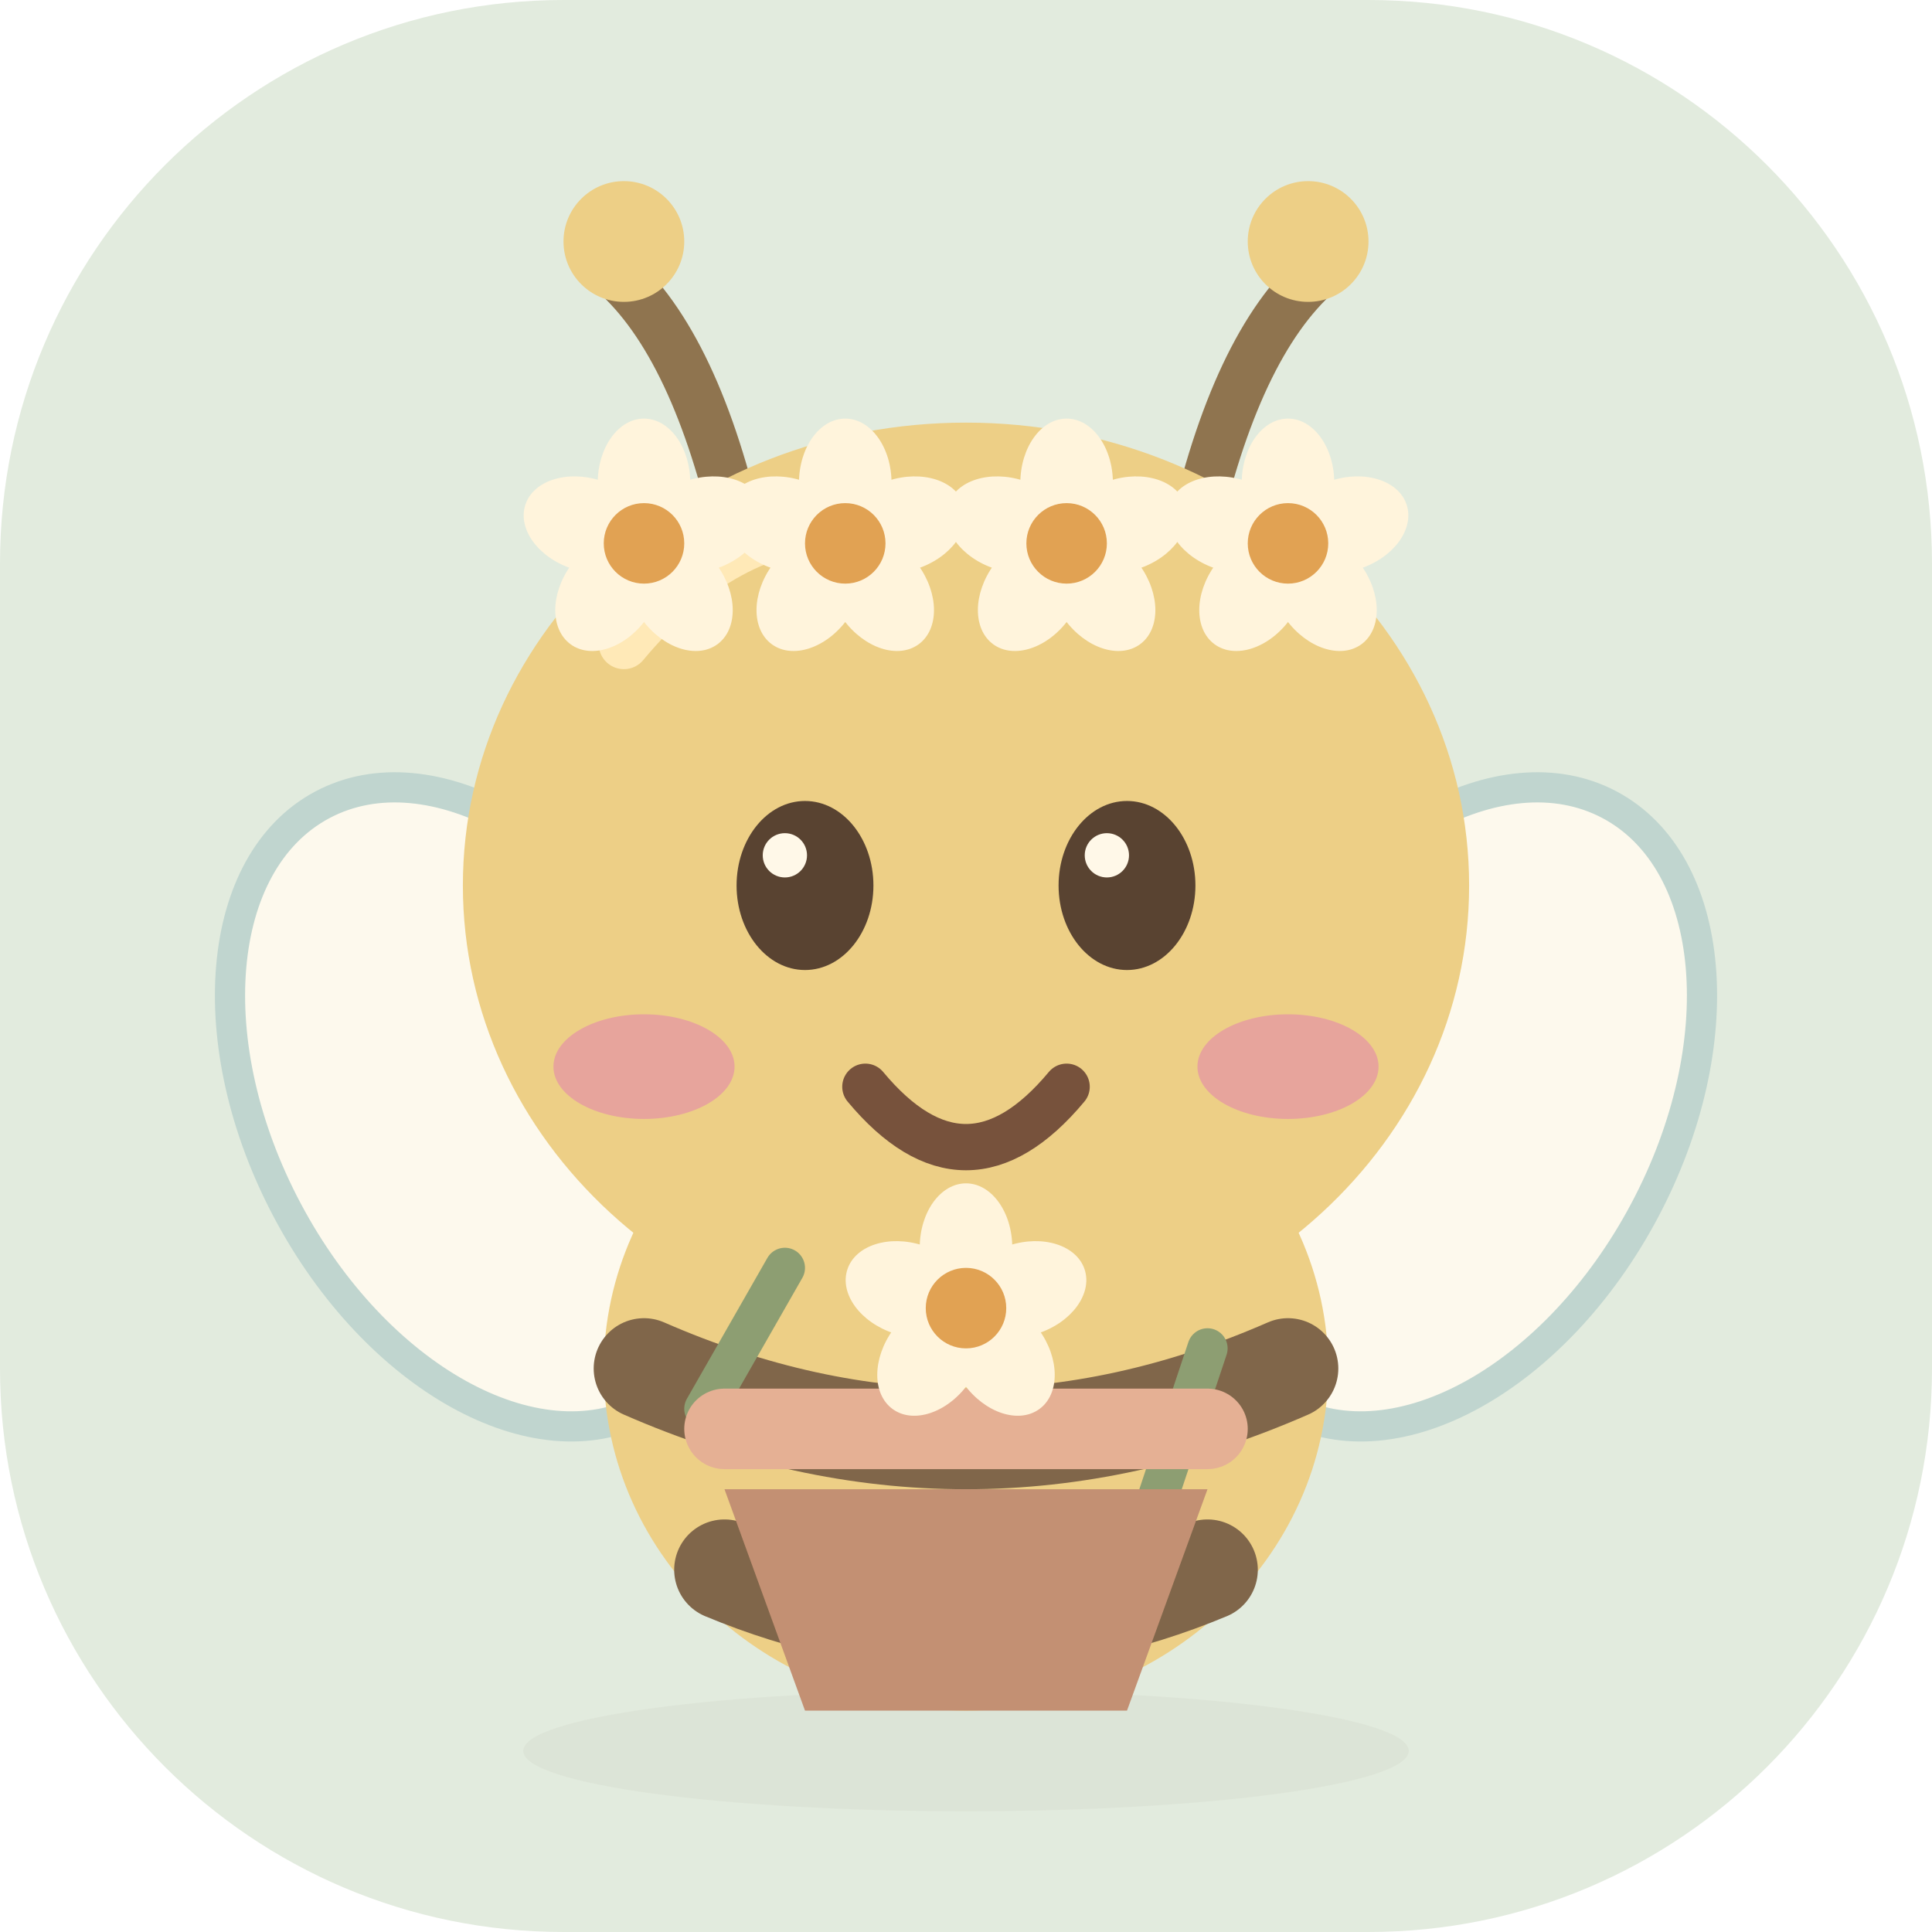
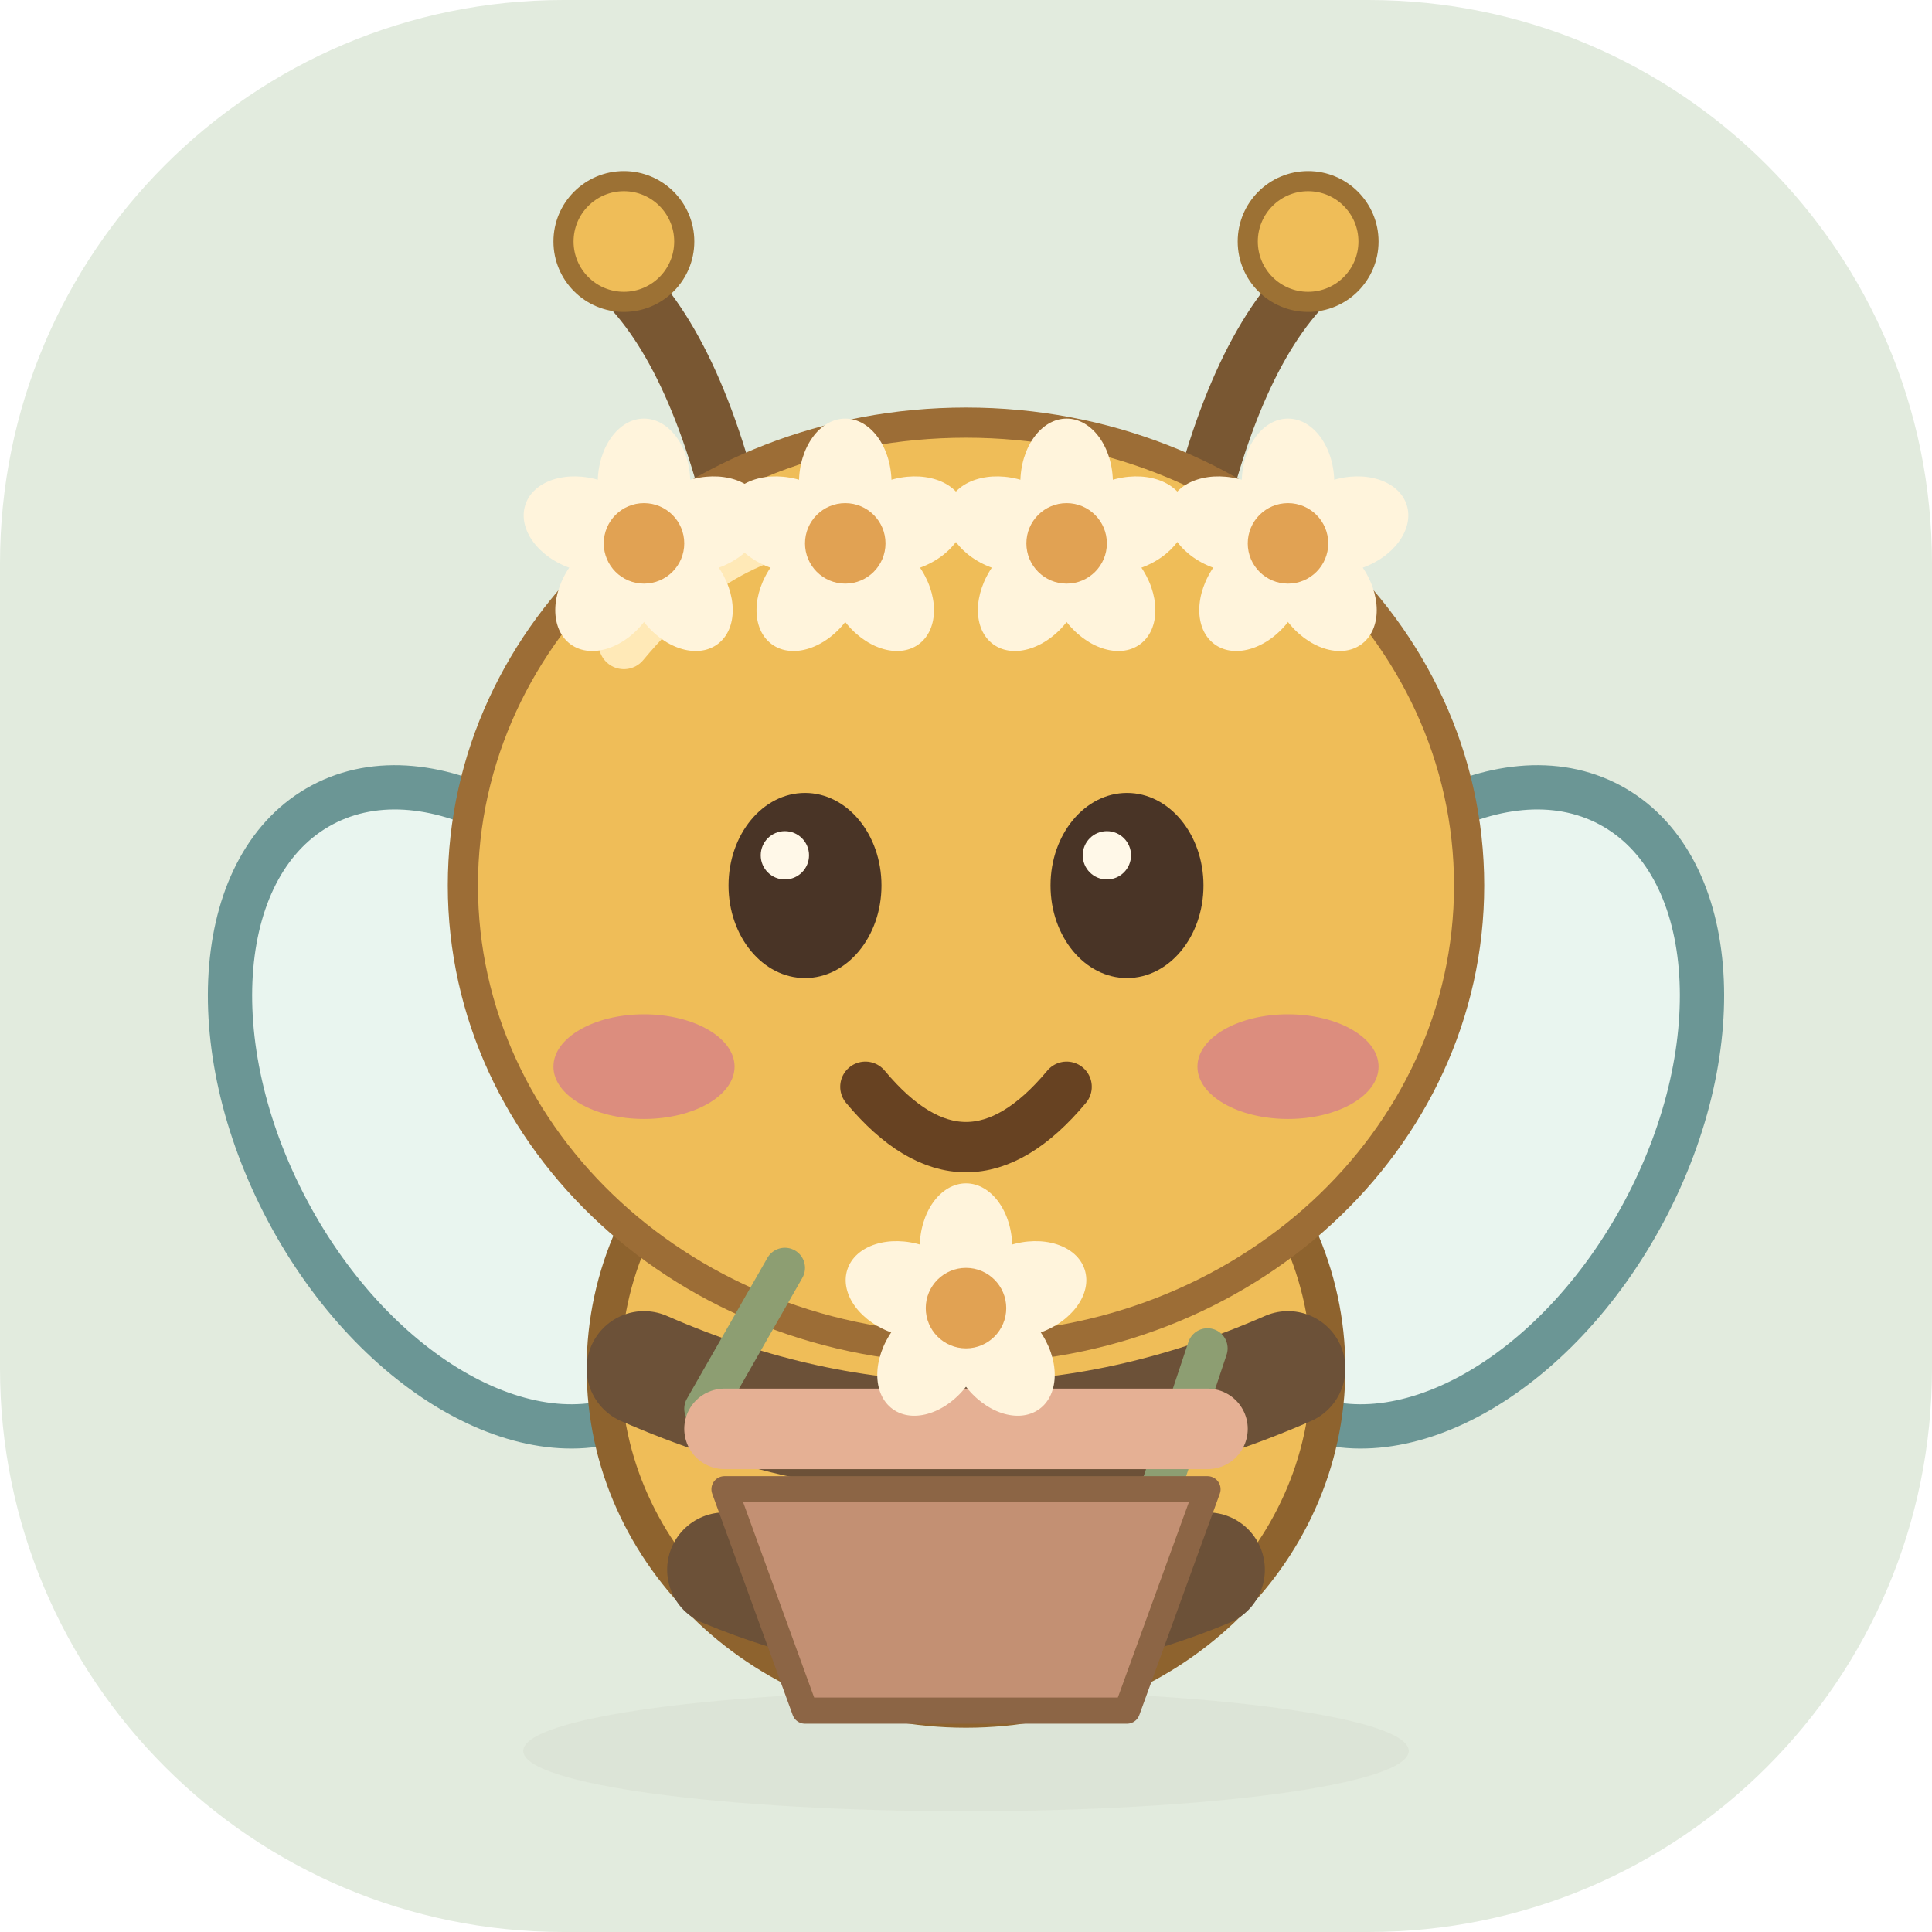
<svg xmlns="http://www.w3.org/2000/svg" viewBox="0 0 96 96">
  <rect x="0" y="0" width="96" height="96" rx="28" fill="#e2ebde" />
-   <ellipse cx="48" cy="87" rx="22" ry="3" fill="#6b58420c" />
-   <ellipse cx="24" cy="55" rx="11" ry="17" transform="rotate(-28 24 55)" fill="#fdf9ed" stroke="#c0d5cf" stroke-width="1.5" />
-   <ellipse cx="72" cy="55" rx="11" ry="17" transform="rotate(28 72 55)" fill="#fdf9ed" stroke="#c0d5cf" stroke-width="1.5" />
-   <ellipse cx="48" cy="68" rx="18" ry="17" fill="#edcf86" />
-   <path d="M32 68q16 7 32 0m-28 10q12 5 24 0" fill="none" stroke="#80664a" stroke-width="5" stroke-linecap="round" stroke-linejoin="round" />
-   <path d="M37 28q-2-10-6-14m28 14q2-10 6-14" fill="none" stroke="#8f744f" stroke-width="2.5" stroke-linecap="round" stroke-linejoin="round" />
-   <ellipse cx="31" cy="12" rx="3" ry="3" fill="#edcf86" />
-   <ellipse cx="65" cy="12" rx="3" ry="3" fill="#edcf86" />
-   <ellipse cx="48" cy="44" rx="25" ry="23" fill="#edcf86" />
+   <ellipse cx="48" cy="87" rx="22" ry="3" fill="#6b58420c" stroke="none" stroke-width="1.7" />
+   <ellipse cx="24" cy="55" rx="11" ry="17" transform="rotate(-28 24 55)" fill="#e9f5ef" stroke="#6b9695" stroke-width="2.2" />
+   <ellipse cx="72" cy="55" rx="11" ry="17" transform="rotate(28 72 55)" fill="#e9f5ef" stroke="#6b9695" stroke-width="2.2" />
+   <ellipse cx="48" cy="68" rx="18" ry="17" fill="#efbd58" stroke="#8e632e" stroke-width="1.7" />
+   <path d="M32 68q16 7 32 0m-28 10q12 5 24 0" fill="none" stroke="#6c5138" stroke-width="5.7" stroke-linecap="round" stroke-linejoin="round" />
+   <path d="M37 28q-2-10-6-14m28 14q2-10 6-14" fill="none" stroke="#795732" stroke-width="2.8" stroke-linecap="round" stroke-linejoin="round" />
+   <ellipse cx="31" cy="12" rx="3" ry="3" fill="#efbd58" stroke="#9c7134" stroke-width="1" />
+   <ellipse cx="65" cy="12" rx="3" ry="3" fill="#efbd58" stroke="#9c7134" stroke-width="1" />
+   <ellipse cx="48" cy="44" rx="25" ry="23" fill="#efbd58" stroke="#9c6d36" stroke-width="1.5" />
  <path d="M31 32q5-6 11-6" fill="none" stroke="#ffe9b7" stroke-width="2.5" stroke-linecap="round" stroke-linejoin="round" />
-   <ellipse cx="40" cy="44" rx="3.4" ry="4.2" fill="#594331" />
-   <ellipse cx="39" cy="42.5" rx="1.1" ry="1.1" fill="#fff8e8" />
-   <ellipse cx="56" cy="44" rx="3.4" ry="4.2" fill="#594331" />
-   <ellipse cx="55" cy="42.5" rx="1.1" ry="1.1" fill="#fff8e8" />
-   <ellipse cx="32" cy="53" rx="4.5" ry="2.6" fill="#e7a49c" />
-   <ellipse cx="64" cy="53" rx="4.5" ry="2.6" fill="#e7a49c" />
-   <path d="M43 54q5 6 10 0" fill="none" stroke="#77523c" stroke-width="2.3" stroke-linecap="round" stroke-linejoin="round" />
+   <ellipse cx="40" cy="44" rx="3.8" ry="4.6" fill="#493426" stroke="none" stroke-width="1.7" />
+   <ellipse cx="39" cy="42.5" rx="1.2" ry="1.2" fill="#fff8e8" stroke="none" stroke-width="1.7" />
+   <ellipse cx="56" cy="44" rx="3.8" ry="4.6" fill="#493426" stroke="none" stroke-width="1.7" />
+   <ellipse cx="55" cy="42.5" rx="1.2" ry="1.2" fill="#fff8e8" stroke="none" stroke-width="1.7" />
+   <ellipse cx="32" cy="53" rx="4.5" ry="2.6" fill="#dc8d7e" stroke="none" stroke-width="1.7" />
+   <ellipse cx="64" cy="53" rx="4.5" ry="2.6" fill="#dc8d7e" stroke="none" stroke-width="1.7" />
+   <path d="M43 54q5 6 10 0" fill="none" stroke="#674222" stroke-width="2.5" stroke-linecap="round" stroke-linejoin="round" />
  <g transform="translate(32 27)">
    <ellipse cy="-3" rx="2.3" ry="3.2" transform="rotate(0)" fill="#fff4dc" />
    <ellipse cy="-3" rx="2.3" ry="3.2" transform="rotate(72)" fill="#fff4dc" />
    <ellipse cy="-3" rx="2.3" ry="3.2" transform="rotate(144)" fill="#fff4dc" />
    <ellipse cy="-3" rx="2.3" ry="3.2" transform="rotate(216)" fill="#fff4dc" />
    <ellipse cy="-3" rx="2.3" ry="3.2" transform="rotate(288)" fill="#fff4dc" />
-     <ellipse cx="0" cy="0" rx="2" ry="2" fill="#e1a253" />
+     <ellipse cx="0" cy="0" rx="2" ry="2" fill="#e1a253" stroke="none" stroke-width="1.7" />
  </g>
  <g transform="translate(42 27)">
    <ellipse cy="-3" rx="2.3" ry="3.2" transform="rotate(0)" fill="#fff4dc" />
    <ellipse cy="-3" rx="2.3" ry="3.2" transform="rotate(72)" fill="#fff4dc" />
    <ellipse cy="-3" rx="2.3" ry="3.2" transform="rotate(144)" fill="#fff4dc" />
    <ellipse cy="-3" rx="2.3" ry="3.2" transform="rotate(216)" fill="#fff4dc" />
    <ellipse cy="-3" rx="2.3" ry="3.2" transform="rotate(288)" fill="#fff4dc" />
-     <ellipse cx="0" cy="0" rx="2" ry="2" fill="#e1a253" />
+     <ellipse cx="0" cy="0" rx="2" ry="2" fill="#e1a253" stroke="none" stroke-width="1.7" />
  </g>
  <g transform="translate(53 27)">
    <ellipse cy="-3" rx="2.3" ry="3.2" transform="rotate(0)" fill="#fff4dc" />
    <ellipse cy="-3" rx="2.3" ry="3.2" transform="rotate(72)" fill="#fff4dc" />
    <ellipse cy="-3" rx="2.3" ry="3.2" transform="rotate(144)" fill="#fff4dc" />
    <ellipse cy="-3" rx="2.3" ry="3.2" transform="rotate(216)" fill="#fff4dc" />
    <ellipse cy="-3" rx="2.3" ry="3.2" transform="rotate(288)" fill="#fff4dc" />
-     <ellipse cx="0" cy="0" rx="2" ry="2" fill="#e1a253" />
+     <ellipse cx="0" cy="0" rx="2" ry="2" fill="#e1a253" stroke="none" stroke-width="1.7" />
  </g>
  <g transform="translate(64 27)">
    <ellipse cy="-3" rx="2.3" ry="3.2" transform="rotate(0)" fill="#fff4dc" />
    <ellipse cy="-3" rx="2.3" ry="3.2" transform="rotate(72)" fill="#fff4dc" />
    <ellipse cy="-3" rx="2.3" ry="3.2" transform="rotate(144)" fill="#fff4dc" />
    <ellipse cy="-3" rx="2.3" ry="3.2" transform="rotate(216)" fill="#fff4dc" />
    <ellipse cy="-3" rx="2.3" ry="3.2" transform="rotate(288)" fill="#fff4dc" />
-     <ellipse cx="0" cy="0" rx="2" ry="2" fill="#e1a253" />
+     <ellipse cx="0" cy="0" rx="2" ry="2" fill="#e1a253" stroke="none" stroke-width="1.7" />
  </g>
  <path d="m35 70 4-7m18 13 3-9" fill="none" stroke="#8d9e72" stroke-width="2" stroke-linecap="round" stroke-linejoin="round" />
-   <path d="M36 74h24l-4 11H40Z" fill="#c39073" stroke="none" stroke-width="2" stroke-linecap="round" stroke-linejoin="round" />
+   <path d="M36 74h24l-4 11H40Z" fill="#c39073" stroke="#8c6545" stroke-width="1.3" stroke-linecap="round" stroke-linejoin="round" />
  <path d="M36 71h24" fill="none" stroke="#e5b094" stroke-width="4" stroke-linecap="round" stroke-linejoin="round" />
  <g transform="translate(48 65)">
    <ellipse cy="-3" rx="2.3" ry="3.2" transform="rotate(0)" fill="#fff4dc" />
    <ellipse cy="-3" rx="2.3" ry="3.2" transform="rotate(72)" fill="#fff4dc" />
    <ellipse cy="-3" rx="2.3" ry="3.2" transform="rotate(144)" fill="#fff4dc" />
    <ellipse cy="-3" rx="2.3" ry="3.2" transform="rotate(216)" fill="#fff4dc" />
    <ellipse cy="-3" rx="2.3" ry="3.2" transform="rotate(288)" fill="#fff4dc" />
-     <ellipse cx="0" cy="0" rx="2" ry="2" fill="#e1a253" />
+     <ellipse cx="0" cy="0" rx="2" ry="2" fill="#e1a253" stroke="none" stroke-width="1.7" />
  </g>
</svg>
